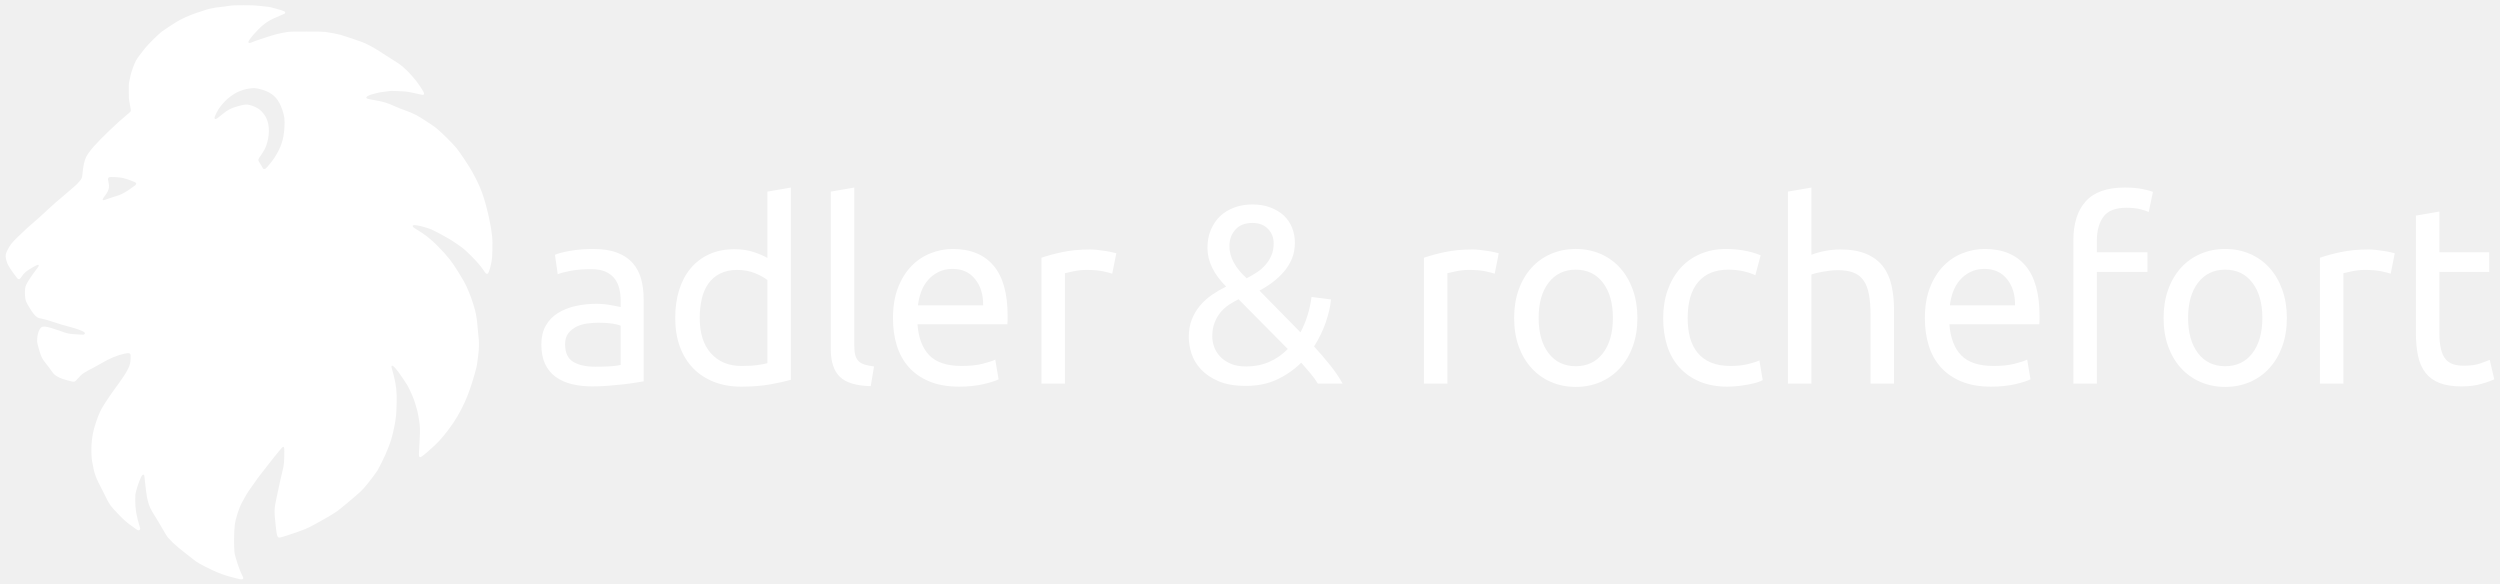
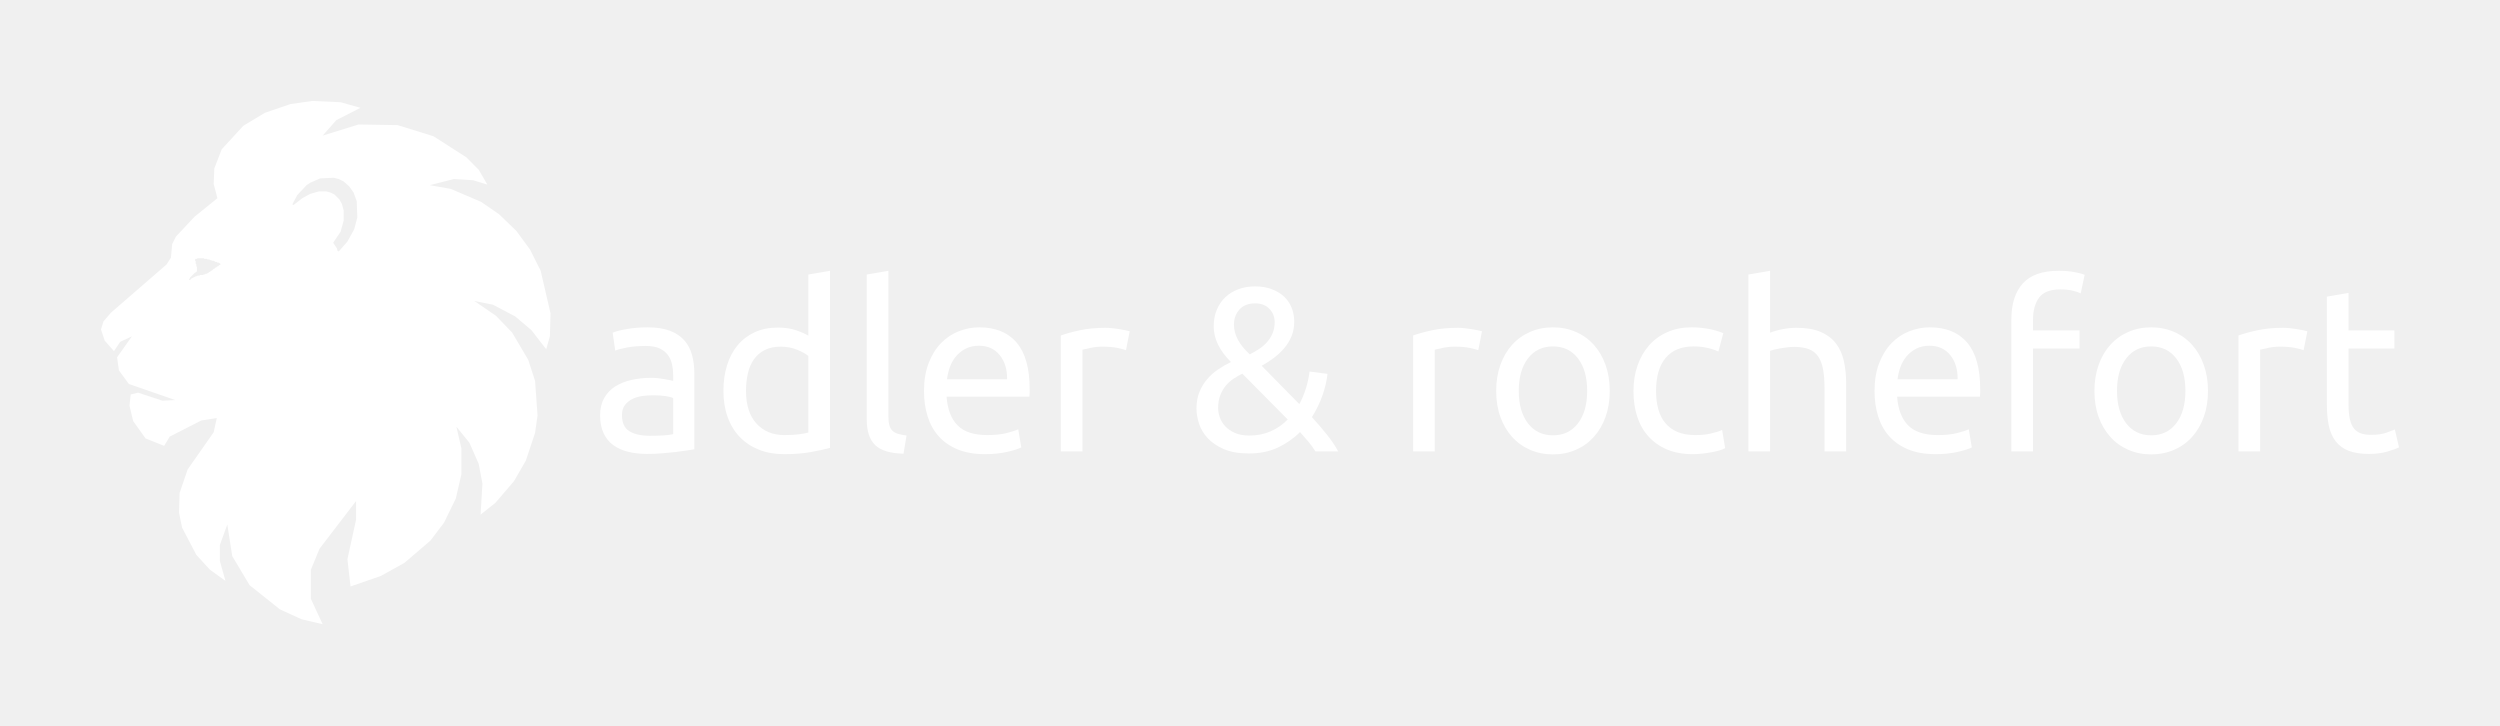
- <svg xmlns="http://www.w3.org/2000/svg" viewBox="70 304 617 144" fill="#FFFFFF">
-   <path fill-rule="evenodd" d="M129.20 446.95C129.11 446.93 128.43 446.76 127.70 446.58C125.52 446.02 124.09 445.51 122.39 444.70C119.39 443.25 118.73 442.88 117.60 441.97C117.19 441.64 116.42 441.04 115.88 440.63C113.28 438.63 111.58 437.02 110.96 435.96C109.42 433.31 108.64 431.99 108.13 431.20C107.20 429.76 106.81 428.91 106.49 427.64C106.34 427.04 106.20 426.34 106.18 426.07C106.15 425.80 106.08 425.33 106.03 425.02C105.97 424.71 105.87 423.78 105.79 422.95C105.72 422.12 105.63 421.37 105.58 421.29C105.48 421.09 105.29 421.10 105.10 421.30C104.75 421.67 103.96 423.73 103.58 425.26C103.39 426.01 103.38 426.16 103.38 427.43C103.38 428.69 103.43 429.31 103.63 430.61C103.72 431.24 104.19 433.11 104.42 433.78C104.65 434.45 104.65 434.66 104.42 434.81C104.20 434.95 104.00 434.90 103.61 434.61C103.44 434.48 102.98 434.15 102.57 433.86C101.26 432.94 100.59 432.35 99.07 430.76C97.38 429.00 96.95 428.42 96.24 426.94C95.99 426.42 95.63 425.70 95.44 425.33C93.56 421.77 93.29 421.04 92.72 417.82C92.57 417.01 92.51 415.07 92.58 413.87C92.72 411.65 92.99 410.29 93.74 408.07C94.35 406.25 94.93 405.00 95.66 403.89C95.94 403.46 96.37 402.80 96.61 402.43C96.85 402.05 97.36 401.30 97.76 400.76C100.36 397.20 101.07 396.14 101.64 394.96C102.07 394.08 102.22 393.42 102.24 392.37C102.25 391.55 102.25 391.50 102.09 391.33C101.88 391.11 101.65 391.10 100.68 391.30C99.05 391.63 97.02 392.47 95.14 393.59C94.60 393.91 93.77 394.38 93.28 394.63C90.87 395.88 90.48 396.12 89.85 396.74C89.52 397.07 89.11 397.52 88.92 397.74C88.55 398.19 88.29 398.28 87.80 398.16C87.64 398.12 87.06 397.97 86.52 397.84C85.08 397.47 83.99 396.96 83.32 396.34C83.18 396.20 82.84 395.75 82.57 395.35C82.30 394.95 81.84 394.33 81.55 393.99C80.37 392.58 80.06 391.93 79.36 389.30C79.16 388.52 79.14 388.41 79.18 387.66C79.22 386.77 79.39 386.08 79.72 385.42C80.30 384.26 80.95 384.30 84.99 385.73C86.59 386.30 87.05 386.40 88.24 386.47C88.84 386.50 89.63 386.55 90.00 386.58C90.63 386.62 90.68 386.62 90.82 386.48C91.01 386.28 91.01 386.22 90.78 385.99C90.46 385.68 88.67 385.03 86.88 384.58C85.60 384.25 84.79 384.01 82.62 383.29C81.76 383.01 80.77 382.73 80.39 382.67C79.28 382.48 78.95 382.27 78.22 381.34C77.68 380.66 76.63 378.92 76.43 378.39C76.25 377.91 76.15 377.11 76.15 376.16C76.15 375.24 76.23 374.79 76.50 374.20C76.76 373.62 78.02 371.72 78.83 370.68C79.49 369.84 79.64 369.57 79.54 369.42C79.44 369.26 79.14 369.37 78.18 369.92C76.41 370.93 76.03 371.25 75.30 372.33C74.94 372.87 74.73 373.00 74.45 372.85C74.18 372.70 72.38 370.18 71.97 369.36C71.69 368.83 71.40 367.75 71.40 367.30C71.40 366.73 71.48 366.45 71.90 365.61C72.44 364.52 72.92 363.92 74.37 362.49C75.84 361.05 77.24 359.77 79.86 357.51C80.26 357.16 81.11 356.38 81.74 355.78C83.07 354.53 83.75 353.93 86.95 351.24C88.48 349.96 89.07 349.41 89.65 348.71C90.18 348.08 90.26 347.85 90.35 346.96C90.52 344.98 90.82 343.63 91.28 342.71C91.61 342.07 92.30 341.11 93.11 340.19C94.92 338.13 99.16 334.07 101.33 332.32C101.78 331.96 102.18 331.60 102.22 331.53C102.34 331.30 102.32 331.09 101.93 329.08C101.81 328.47 101.79 328.05 101.78 326.53C101.77 324.89 101.78 324.65 101.92 324.05C102.01 323.69 102.12 323.12 102.18 322.79C102.35 321.88 103.04 319.95 103.54 318.98C103.79 318.50 104.86 317.03 105.84 315.84C106.63 314.87 109.20 312.34 109.89 311.83C110.65 311.28 112.41 310.11 113.44 309.48C114.82 308.63 116.60 307.82 118.65 307.13C120.76 306.41 121.55 306.18 122.29 306.06C122.65 306.00 123.05 305.92 123.18 305.88C123.31 305.85 123.81 305.78 124.30 305.74C124.79 305.69 125.72 305.58 126.37 305.47C127.49 305.30 127.70 305.29 130.04 305.29C132.14 305.29 132.75 305.31 133.99 305.44C136.41 305.70 136.56 305.72 137.10 305.87C137.39 305.95 137.86 306.08 138.15 306.15C139.04 306.38 140.03 306.70 140.21 306.82C140.41 306.95 140.44 307.21 140.28 307.35C140.22 307.39 139.71 307.62 139.15 307.85C136.64 308.85 135.33 309.67 133.78 311.23C132.94 312.07 132.04 313.12 131.45 313.97C131.36 314.11 131.30 314.28 131.31 314.39C131.35 314.69 131.65 314.68 132.40 314.35C132.74 314.19 133.59 313.89 134.28 313.67C134.97 313.46 135.78 313.19 136.09 313.08C137.30 312.65 139.18 312.18 140.60 311.95C141.58 311.79 141.74 311.79 145.59 311.79C148.45 311.79 149.78 311.81 150.31 311.88C151.27 312.00 153.39 312.40 154.03 312.59C155.14 312.91 158.62 314.08 159.45 314.41C160.87 314.98 162.56 315.91 164.59 317.26C165.25 317.70 166.28 318.36 166.88 318.72C168.35 319.63 168.64 319.83 169.49 320.55C170.84 321.68 172.56 323.63 173.63 325.24C174.60 326.68 174.82 327.18 174.56 327.34C174.41 327.44 174.07 327.42 173.72 327.30C173.55 327.25 172.69 327.06 171.80 326.88C170.30 326.58 170.08 326.56 168.39 326.49C166.81 326.42 166.49 326.42 165.84 326.52C165.43 326.58 164.84 326.65 164.54 326.68C163.89 326.73 162.05 327.17 161.31 327.44C160.68 327.68 160.31 327.97 160.42 328.15C160.54 328.36 160.77 328.43 161.95 328.63C164.75 329.11 165.37 329.29 167.86 330.41C168.30 330.61 169.16 330.94 169.78 331.16C170.88 331.54 171.83 331.94 172.77 332.42C173.42 332.74 176.64 334.83 177.45 335.44C178.60 336.31 181.73 339.39 182.72 340.62C183.51 341.61 185.84 345.10 186.50 346.31C188.68 350.28 189.45 352.36 190.64 357.52C190.98 358.99 191.29 360.81 191.45 362.32C191.54 363.22 191.56 363.83 191.53 365.47C191.49 367.32 191.47 367.60 191.28 368.69C191.06 369.90 190.67 371.22 190.46 371.45C190.34 371.59 190.18 371.61 189.98 371.54C189.92 371.52 189.63 371.14 189.34 370.70C188.62 369.63 187.78 368.65 186.16 367.03C185.28 366.14 184.52 365.46 184.00 365.07C182.92 364.27 181.15 363.10 180.54 362.79C180.27 362.66 179.88 362.43 179.67 362.30C179.17 361.98 177.23 360.96 176.53 360.65C175.76 360.31 173.59 359.70 172.85 359.61C172.11 359.52 171.84 359.57 171.84 359.77C171.84 359.97 172.12 360.21 172.81 360.62C174.83 361.82 176.46 363.10 178.10 364.80C180.67 367.46 181.47 368.47 183.19 371.26C184.24 372.95 184.85 374.04 185.19 374.83C185.33 375.18 185.62 375.84 185.82 376.30C186.26 377.33 186.98 379.49 187.27 380.67C187.57 381.91 187.76 383.21 187.88 384.86C187.94 385.65 188.02 386.52 188.06 386.78C188.28 388.21 188.26 390.08 188.02 391.71C187.97 392.08 187.87 392.80 187.81 393.32C187.68 394.37 187.65 394.54 187.11 396.43C186.37 399.04 185.55 401.39 184.77 403.11C183.60 405.70 182.29 407.93 180.69 410.02C178.83 412.46 177.99 413.35 175.75 415.31C174.14 416.71 173.82 416.93 173.59 416.80C173.33 416.67 173.33 416.43 173.52 413.62C173.65 411.73 173.68 409.81 173.59 408.94C173.46 407.57 173.05 405.40 172.78 404.64C172.72 404.47 172.61 404.09 172.53 403.79C172.24 402.65 171.22 400.25 170.50 399.03C170.10 398.36 168.84 396.48 168.37 395.87C167.32 394.49 166.92 394.12 166.70 394.30C166.56 394.42 166.57 394.56 166.80 395.29C166.91 395.65 167.08 396.27 167.18 396.67C167.81 399.25 167.95 400.57 167.89 403.52C167.84 406.08 167.71 407.37 167.36 409.09C166.73 412.18 166.46 413.06 165.14 416.15C164.77 417.03 163.40 419.76 163.16 420.12C161.82 422.09 159.80 424.61 158.98 425.32C158.73 425.54 158.18 426.04 157.74 426.42C157.31 426.81 156.41 427.57 155.75 428.11C155.08 428.65 154.29 429.30 153.98 429.56C152.95 430.43 151.32 431.42 147.79 433.35C145.65 434.52 145.42 434.62 141.45 435.95C139.03 436.76 138.86 436.80 138.61 436.53C138.38 436.27 138.28 435.82 138.11 434.36C137.64 430.14 137.65 429.65 138.18 427.18C138.75 424.57 138.85 424.13 139.16 422.62C139.34 421.80 139.54 420.92 139.62 420.66C139.69 420.40 139.84 419.75 139.94 419.22C140.10 418.37 140.13 417.99 140.16 416.46C140.19 414.58 140.16 414.29 139.90 414.29C139.76 414.29 139.61 414.44 139.00 415.16C138.31 415.97 136.65 418.06 135.67 419.35C135.32 419.81 134.70 420.61 134.28 421.13C133.86 421.65 133.21 422.55 132.83 423.12C132.45 423.68 131.89 424.47 131.59 424.86C131.29 425.27 130.78 426.08 130.43 426.73C130.09 427.36 129.75 427.99 129.68 428.11C128.99 429.35 128.14 432.01 127.95 433.51C127.74 435.18 127.70 438.94 127.87 440.32C128.02 441.46 129.12 444.79 129.74 445.92C129.90 446.24 130.04 446.57 130.04 446.67C130.04 446.96 129.76 447.05 129.20 446.95ZM96.34 353.16C96.68 353.03 97.39 352.79 97.91 352.64C98.42 352.49 99.14 352.26 99.49 352.13C100.17 351.87 101.48 351.12 102.22 350.56C102.47 350.37 102.87 350.09 103.11 349.92C103.56 349.62 103.71 349.37 103.57 349.15C103.44 348.94 101.40 348.17 100.34 347.93C99.74 347.79 98.08 347.66 97.42 347.69C96.96 347.71 96.88 347.74 96.76 347.89C96.60 348.08 96.61 348.25 96.81 349.14C96.99 349.96 96.92 350.57 96.57 351.27C96.41 351.58 96.11 352.06 95.89 352.33C95.30 353.06 95.19 353.41 95.56 353.41C95.65 353.41 96.00 353.30 96.34 353.16ZM135.55 345.61C135.87 345.39 137.14 343.83 137.69 342.99C139.33 340.49 140.01 338.48 140.19 335.59C140.31 333.51 140.22 332.67 139.65 331.03C138.81 328.63 137.70 327.35 135.71 326.49C134.90 326.15 133.58 325.80 132.87 325.75C132.23 325.71 130.75 325.93 130.11 326.16C129.90 326.24 129.52 326.37 129.26 326.46C128.34 326.78 127.37 327.38 126.23 328.32C125.59 328.83 124.30 330.33 123.92 330.97C123.06 332.43 122.79 333.18 123.05 333.35C123.26 333.48 123.39 333.40 124.86 332.21C126.35 331.01 126.97 330.69 128.87 330.17C130.39 329.75 130.85 329.71 131.75 329.95C132.55 330.16 133.39 330.55 133.98 330.97C134.52 331.36 135.29 332.28 135.63 332.94C136.46 334.52 136.59 336.76 135.98 339.04C135.61 340.45 135.33 340.99 134.00 342.91C133.86 343.13 133.75 343.37 133.75 343.48C133.75 343.60 133.87 343.86 134.05 344.12C134.22 344.37 134.47 344.79 134.62 345.06C134.77 345.33 134.92 345.58 134.95 345.63C135.05 345.75 135.36 345.74 135.55 345.61Z" />
-   <path transform="translate(200.9144 398.6777)" d="M 15.969 -4.172 C 17.332 -4.172 18.547 -4.203 19.609 -4.266 C 20.672 -4.328 21.555 -4.441 22.266 -4.609 L 22.266 -14.281 C 21.848 -14.488 21.172 -14.664 20.234 -14.812 C 19.297 -14.957 18.164 -15.031 16.844 -15.031 C 15.969 -15.031 15.039 -14.969 14.062 -14.844 C 13.082 -14.719 12.188 -14.457 11.375 -14.062 C 10.57 -13.664 9.898 -13.125 9.359 -12.438 C 8.816 -11.75 8.547 -10.848 8.547 -9.734 C 8.547 -7.648 9.207 -6.203 10.531 -5.391 C 11.863 -4.578 13.676 -4.172 15.969 -4.172 Z M 15.469 -33.234 C 17.789 -33.234 19.754 -32.93 21.359 -32.328 C 22.961 -31.723 24.25 -30.867 25.219 -29.766 C 26.195 -28.672 26.895 -27.363 27.312 -25.844 C 27.727 -24.332 27.938 -22.66 27.938 -20.828 L 27.938 -0.562 C 27.438 -0.477 26.738 -0.363 25.844 -0.219 C 24.945 -0.07 23.938 0.062 22.812 0.188 C 21.695 0.312 20.484 0.426 19.172 0.531 C 17.867 0.633 16.57 0.688 15.281 0.688 C 13.445 0.688 11.758 0.5 10.219 0.125 C 8.688 -0.25 7.359 -0.844 6.234 -1.656 C 5.109 -2.469 4.234 -3.535 3.609 -4.859 C 2.992 -6.191 2.688 -7.797 2.688 -9.672 C 2.688 -11.453 3.047 -12.988 3.766 -14.281 C 4.492 -15.57 5.484 -16.609 6.734 -17.391 C 7.984 -18.18 9.438 -18.766 11.094 -19.141 C 12.758 -19.516 14.508 -19.703 16.344 -19.703 C 16.926 -19.703 17.523 -19.672 18.141 -19.609 C 18.766 -19.547 19.359 -19.461 19.922 -19.359 C 20.484 -19.254 20.973 -19.16 21.391 -19.078 C 21.805 -18.992 22.098 -18.93 22.266 -18.891 L 22.266 -20.516 C 22.266 -21.473 22.16 -22.414 21.953 -23.344 C 21.742 -24.281 21.367 -25.113 20.828 -25.844 C 20.285 -26.57 19.547 -27.156 18.609 -27.594 C 17.68 -28.031 16.469 -28.25 14.969 -28.25 C 13.051 -28.25 11.375 -28.113 9.938 -27.844 C 8.508 -27.57 7.441 -27.289 6.734 -27 L 6.047 -31.797 C 6.797 -32.129 8.039 -32.453 9.781 -32.766 C 11.531 -33.078 13.426 -33.234 15.469 -33.234 Z M 15.469 -33.234 " />
-   <path transform="translate(233.4579 398.6777)" d="M 25.938 -25.562 C 25.227 -26.145 24.207 -26.707 22.875 -27.25 C 21.551 -27.789 20.098 -28.062 18.516 -28.062 C 16.859 -28.062 15.438 -27.758 14.25 -27.156 C 13.062 -26.551 12.094 -25.719 11.344 -24.656 C 10.602 -23.602 10.066 -22.348 9.734 -20.891 C 9.398 -19.43 9.234 -17.875 9.234 -16.219 C 9.234 -12.426 10.164 -9.5 12.031 -7.438 C 13.906 -5.383 16.398 -4.359 19.516 -4.359 C 21.098 -4.359 22.414 -4.43 23.469 -4.578 C 24.531 -4.723 25.352 -4.879 25.938 -5.047 Z M 25.938 -47.391 L 31.734 -48.391 L 31.734 -0.938 C 30.41 -0.562 28.707 -0.188 26.625 0.188 C 24.551 0.562 22.16 0.75 19.453 0.75 C 16.961 0.75 14.719 0.352 12.719 -0.438 C 10.727 -1.227 9.023 -2.348 7.609 -3.797 C 6.191 -5.254 5.098 -7.031 4.328 -9.125 C 3.566 -11.227 3.188 -13.594 3.188 -16.219 C 3.188 -18.707 3.504 -20.988 4.141 -23.062 C 4.785 -25.145 5.734 -26.938 6.984 -28.438 C 8.234 -29.938 9.758 -31.098 11.562 -31.922 C 13.375 -32.754 15.441 -33.172 17.766 -33.172 C 19.641 -33.172 21.289 -32.922 22.719 -32.422 C 24.156 -31.922 25.227 -31.445 25.938 -31 Z M 25.938 -47.391 " />
-   <path transform="translate(270.1784 398.6777)" d="M 14.719 0.625 C 11.145 0.539 8.609 -0.223 7.109 -1.672 C 5.609 -3.129 4.859 -5.398 4.859 -8.484 L 4.859 -47.391 L 10.656 -48.391 L 10.656 -9.422 C 10.656 -8.461 10.738 -7.672 10.906 -7.047 C 11.07 -6.422 11.344 -5.922 11.719 -5.547 C 12.094 -5.172 12.594 -4.891 13.219 -4.703 C 13.844 -4.516 14.613 -4.359 15.531 -4.234 Z M 14.719 0.625 " />
-   <path transform="translate(287.1983 398.6777)" d="M 3.188 -16.156 C 3.188 -19.02 3.598 -21.52 4.422 -23.656 C 5.254 -25.801 6.359 -27.582 7.734 -29 C 9.109 -30.414 10.688 -31.473 12.469 -32.172 C 14.258 -32.879 16.086 -33.234 17.953 -33.234 C 22.316 -33.234 25.66 -31.867 27.984 -29.141 C 30.316 -26.422 31.484 -22.281 31.484 -16.719 C 31.484 -16.469 31.484 -16.145 31.484 -15.75 C 31.484 -15.352 31.461 -14.988 31.422 -14.656 L 9.234 -14.656 C 9.484 -11.289 10.457 -8.734 12.156 -6.984 C 13.863 -5.234 16.523 -4.359 20.141 -4.359 C 22.18 -4.359 23.895 -4.535 25.281 -4.891 C 26.676 -5.242 27.727 -5.586 28.438 -5.922 L 29.25 -1.062 C 28.539 -0.688 27.301 -0.289 25.531 0.125 C 23.77 0.539 21.766 0.75 19.516 0.75 C 16.691 0.75 14.25 0.32 12.188 -0.531 C 10.133 -1.383 8.441 -2.555 7.109 -4.047 C 5.773 -5.547 4.785 -7.32 4.141 -9.375 C 3.504 -11.438 3.188 -13.695 3.188 -16.156 Z M 25.438 -19.328 C 25.477 -21.953 24.82 -24.102 23.469 -25.781 C 22.125 -27.469 20.266 -28.312 17.891 -28.312 C 16.566 -28.312 15.395 -28.051 14.375 -27.531 C 13.352 -27.008 12.488 -26.332 11.781 -25.5 C 11.07 -24.664 10.52 -23.707 10.125 -22.625 C 9.738 -21.551 9.484 -20.453 9.359 -19.328 Z M 25.438 -19.328 " />
-   <path transform="translate(322.0485 398.6777)" d="M 16.969 -33.109 C 17.457 -33.109 18.023 -33.078 18.672 -33.016 C 19.316 -32.953 19.953 -32.867 20.578 -32.766 C 21.203 -32.66 21.773 -32.555 22.297 -32.453 C 22.816 -32.348 23.203 -32.254 23.453 -32.172 L 22.453 -27.125 C 21.992 -27.289 21.234 -27.488 20.172 -27.719 C 19.109 -27.945 17.75 -28.062 16.094 -28.062 C 15.008 -28.062 13.938 -27.945 12.875 -27.719 C 11.812 -27.488 11.113 -27.332 10.781 -27.25 L 10.781 0 L 4.984 0 L 4.984 -31.062 C 6.359 -31.551 8.062 -32.016 10.094 -32.453 C 12.133 -32.891 14.426 -33.109 16.969 -33.109 Z M 16.969 -33.109 " />
-   <path transform="translate(360.5146 398.6777)" d="M 2.875 -11.469 C 2.875 -13.094 3.117 -14.535 3.609 -15.797 C 4.109 -17.066 4.785 -18.211 5.641 -19.234 C 6.492 -20.254 7.484 -21.148 8.609 -21.922 C 9.734 -22.691 10.895 -23.367 12.094 -23.953 C 9.02 -27.023 7.484 -30.203 7.484 -33.484 C 7.484 -35.148 7.766 -36.645 8.328 -37.969 C 8.891 -39.301 9.656 -40.426 10.625 -41.344 C 11.602 -42.258 12.77 -42.969 14.125 -43.469 C 15.477 -43.969 16.961 -44.219 18.578 -44.219 C 20.242 -44.219 21.727 -43.969 23.031 -43.469 C 24.344 -42.969 25.445 -42.301 26.344 -41.469 C 27.238 -40.633 27.914 -39.633 28.375 -38.469 C 28.832 -37.312 29.062 -36.086 29.062 -34.797 C 29.062 -33.336 28.82 -32.023 28.344 -30.859 C 27.863 -29.703 27.219 -28.645 26.406 -27.688 C 25.594 -26.727 24.664 -25.852 23.625 -25.062 C 22.594 -24.281 21.492 -23.578 20.328 -22.953 L 30.438 -12.656 C 31.844 -15.281 32.754 -18.191 33.172 -21.391 L 37.984 -20.766 C 37.816 -19.055 37.391 -17.191 36.703 -15.172 C 36.016 -13.16 35.047 -11.16 33.797 -9.172 C 35.254 -7.586 36.594 -6.023 37.812 -4.484 C 39.039 -2.953 40.051 -1.457 40.844 0 L 34.734 0 C 34.234 -0.832 33.617 -1.68 32.891 -2.547 C 32.16 -3.422 31.406 -4.297 30.625 -5.172 C 28.914 -3.473 26.938 -2.094 24.688 -1.031 C 22.445 0.031 19.875 0.562 16.969 0.562 C 14.258 0.562 12.008 0.176 10.219 -0.594 C 8.438 -1.363 6.992 -2.336 5.891 -3.516 C 4.785 -4.703 4.004 -6.004 3.547 -7.422 C 3.098 -8.836 2.875 -10.188 2.875 -11.469 Z M 8.672 -11.594 C 8.672 -10.844 8.816 -10.031 9.109 -9.156 C 9.398 -8.289 9.875 -7.492 10.531 -6.766 C 11.195 -6.035 12.062 -5.43 13.125 -4.953 C 14.188 -4.473 15.508 -4.234 17.094 -4.234 C 19.125 -4.234 21 -4.609 22.719 -5.359 C 24.445 -6.109 25.977 -7.172 27.312 -8.547 L 15.156 -20.828 C 14.406 -20.453 13.645 -20.016 12.875 -19.516 C 12.102 -19.016 11.406 -18.398 10.781 -17.672 C 10.164 -16.953 9.66 -16.094 9.266 -15.094 C 8.867 -14.094 8.672 -12.926 8.672 -11.594 Z M 23.828 -34.609 C 23.828 -36.023 23.359 -37.219 22.422 -38.188 C 21.484 -39.164 20.203 -39.656 18.578 -39.656 C 16.754 -39.656 15.352 -39.102 14.375 -38 C 13.395 -36.906 12.906 -35.547 12.906 -33.922 C 12.906 -31.223 14.32 -28.582 17.156 -26 C 18.062 -26.457 18.922 -26.957 19.734 -27.5 C 20.547 -28.039 21.254 -28.664 21.859 -29.375 C 22.461 -30.082 22.941 -30.859 23.297 -31.703 C 23.648 -32.555 23.828 -33.523 23.828 -34.609 Z M 23.828 -34.609 " />
-   <path transform="translate(416.437 398.6777)" d="M 16.969 -33.109 C 17.457 -33.109 18.023 -33.078 18.672 -33.016 C 19.316 -32.953 19.953 -32.867 20.578 -32.766 C 21.203 -32.66 21.773 -32.555 22.297 -32.453 C 22.816 -32.348 23.203 -32.254 23.453 -32.172 L 22.453 -27.125 C 21.992 -27.289 21.234 -27.488 20.172 -27.719 C 19.109 -27.945 17.75 -28.062 16.094 -28.062 C 15.008 -28.062 13.938 -27.945 12.875 -27.719 C 11.812 -27.488 11.113 -27.332 10.781 -27.25 L 10.781 0 L 4.984 0 L 4.984 -31.062 C 6.359 -31.551 8.062 -32.016 10.094 -32.453 C 12.133 -32.891 14.426 -33.109 16.969 -33.109 Z M 16.969 -33.109 " />
-   <path transform="translate(440.5017 398.6777)" d="M 33.609 -16.219 C 33.609 -13.633 33.234 -11.301 32.484 -9.219 C 31.734 -7.145 30.68 -5.359 29.328 -3.859 C 27.984 -2.367 26.375 -1.219 24.5 -0.406 C 22.633 0.406 20.598 0.812 18.391 0.812 C 16.191 0.812 14.156 0.406 12.281 -0.406 C 10.414 -1.219 8.805 -2.367 7.453 -3.859 C 6.098 -5.359 5.047 -7.145 4.297 -9.219 C 3.555 -11.301 3.188 -13.633 3.188 -16.219 C 3.188 -18.75 3.555 -21.062 4.297 -23.156 C 5.047 -25.258 6.098 -27.062 7.453 -28.562 C 8.805 -30.062 10.414 -31.211 12.281 -32.016 C 14.156 -32.828 16.191 -33.234 18.391 -33.234 C 20.598 -33.234 22.633 -32.828 24.5 -32.016 C 26.375 -31.211 27.984 -30.062 29.328 -28.562 C 30.68 -27.062 31.734 -25.258 32.484 -23.156 C 33.234 -21.062 33.609 -18.75 33.609 -16.219 Z M 27.562 -16.219 C 27.562 -19.875 26.738 -22.77 25.094 -24.906 C 23.457 -27.051 21.223 -28.125 18.391 -28.125 C 15.566 -28.125 13.332 -27.051 11.688 -24.906 C 10.051 -22.77 9.234 -19.875 9.234 -16.219 C 9.234 -12.551 10.051 -9.645 11.688 -7.5 C 13.332 -5.363 15.566 -4.297 18.391 -4.297 C 21.223 -4.297 23.457 -5.363 25.094 -7.5 C 26.738 -9.645 27.562 -12.551 27.562 -16.219 Z M 27.562 -16.219 " />
-   <path transform="translate(477.2846 398.6777)" d="M 19.078 0.75 C 16.461 0.75 14.164 0.332 12.188 -0.5 C 10.219 -1.332 8.555 -2.492 7.203 -3.984 C 5.848 -5.484 4.836 -7.258 4.172 -9.312 C 3.516 -11.375 3.188 -13.656 3.188 -16.156 C 3.188 -18.645 3.547 -20.926 4.266 -23 C 4.992 -25.082 6.023 -26.883 7.359 -28.406 C 8.691 -29.926 10.32 -31.109 12.25 -31.953 C 14.188 -32.805 16.336 -33.234 18.703 -33.234 C 20.16 -33.234 21.613 -33.109 23.062 -32.859 C 24.52 -32.609 25.914 -32.211 27.25 -31.672 L 25.938 -26.75 C 25.062 -27.164 24.051 -27.5 22.906 -27.75 C 21.77 -28 20.555 -28.125 19.266 -28.125 C 16.023 -28.125 13.539 -27.102 11.812 -25.062 C 10.094 -23.031 9.234 -20.062 9.234 -16.156 C 9.234 -14.406 9.426 -12.801 9.812 -11.344 C 10.207 -9.895 10.832 -8.648 11.688 -7.609 C 12.539 -6.566 13.633 -5.766 14.969 -5.203 C 16.301 -4.641 17.922 -4.359 19.828 -4.359 C 21.367 -4.359 22.758 -4.504 24 -4.797 C 25.25 -5.086 26.227 -5.398 26.938 -5.734 L 27.75 -0.875 C 27.414 -0.664 26.938 -0.469 26.312 -0.281 C 25.688 -0.094 24.977 0.07 24.188 0.219 C 23.406 0.363 22.566 0.488 21.672 0.594 C 20.773 0.695 19.91 0.75 19.078 0.75 Z M 19.078 0.75 " />
-   <path transform="translate(506.2745 398.6777)" d="M 4.984 0 L 4.984 -47.391 L 10.781 -48.391 L 10.781 -31.797 C 11.863 -32.211 13.02 -32.535 14.25 -32.766 C 15.477 -32.992 16.691 -33.109 17.891 -33.109 C 20.473 -33.109 22.613 -32.742 24.312 -32.016 C 26.02 -31.297 27.383 -30.281 28.406 -28.969 C 29.426 -27.656 30.141 -26.082 30.547 -24.25 C 30.961 -22.426 31.172 -20.41 31.172 -18.203 L 31.172 0 L 25.375 0 L 25.375 -16.969 C 25.375 -18.957 25.238 -20.66 24.969 -22.078 C 24.695 -23.492 24.25 -24.633 23.625 -25.5 C 23.008 -26.375 22.18 -27.008 21.141 -27.406 C 20.098 -27.801 18.812 -28 17.281 -28 C 16.656 -28 16.008 -27.957 15.344 -27.875 C 14.676 -27.789 14.039 -27.695 13.438 -27.594 C 12.832 -27.488 12.289 -27.375 11.812 -27.25 C 11.332 -27.125 10.988 -27.02 10.781 -26.938 L 10.781 0 Z M 4.984 0 " />
-   <path transform="translate(541.8728 398.6777)" d="M 3.188 -16.156 C 3.188 -19.02 3.598 -21.52 4.422 -23.656 C 5.254 -25.801 6.359 -27.582 7.734 -29 C 9.109 -30.414 10.688 -31.473 12.469 -32.172 C 14.258 -32.879 16.086 -33.234 17.953 -33.234 C 22.316 -33.234 25.66 -31.867 27.984 -29.141 C 30.316 -26.422 31.484 -22.281 31.484 -16.719 C 31.484 -16.469 31.484 -16.145 31.484 -15.75 C 31.484 -15.352 31.461 -14.988 31.422 -14.656 L 9.234 -14.656 C 9.484 -11.289 10.457 -8.734 12.156 -6.984 C 13.863 -5.234 16.523 -4.359 20.141 -4.359 C 22.18 -4.359 23.895 -4.535 25.281 -4.891 C 26.676 -5.242 27.727 -5.586 28.438 -5.922 L 29.25 -1.062 C 28.539 -0.688 27.301 -0.289 25.531 0.125 C 23.77 0.539 21.766 0.75 19.516 0.75 C 16.691 0.75 14.25 0.32 12.188 -0.531 C 10.133 -1.383 8.441 -2.555 7.109 -4.047 C 5.773 -5.547 4.785 -7.32 4.141 -9.375 C 3.504 -11.438 3.188 -13.695 3.188 -16.156 Z M 25.438 -19.328 C 25.477 -21.953 24.82 -24.102 23.469 -25.781 C 22.125 -27.469 20.266 -28.312 17.891 -28.312 C 16.566 -28.312 15.395 -28.051 14.375 -27.531 C 13.352 -27.008 12.488 -26.332 11.781 -25.5 C 11.07 -24.664 10.52 -23.707 10.125 -22.625 C 9.738 -21.551 9.484 -20.453 9.359 -19.328 Z M 25.438 -19.328 " />
-   <path transform="translate(576.723 398.6777)" d="M 17.641 -48.391 C 19.348 -48.391 20.816 -48.266 22.047 -48.016 C 23.273 -47.766 24.133 -47.535 24.625 -47.328 L 23.578 -42.344 C 23.078 -42.594 22.367 -42.832 21.453 -43.062 C 20.535 -43.289 19.41 -43.406 18.078 -43.406 C 15.379 -43.406 13.488 -42.664 12.406 -41.188 C 11.32 -39.707 10.781 -37.723 10.781 -35.234 L 10.781 -32.422 L 23.266 -32.422 L 23.266 -27.562 L 10.781 -27.562 L 10.781 0 L 4.984 0 L 4.984 -35.359 C 4.984 -39.516 6 -42.723 8.031 -44.984 C 10.07 -47.254 13.273 -48.391 17.641 -48.391 Z M 17.641 -48.391 " />
-   <path transform="translate(600.7877 398.6777)" d="M 33.609 -16.219 C 33.609 -13.633 33.234 -11.301 32.484 -9.219 C 31.734 -7.145 30.68 -5.359 29.328 -3.859 C 27.984 -2.367 26.375 -1.219 24.5 -0.406 C 22.633 0.406 20.598 0.812 18.391 0.812 C 16.191 0.812 14.156 0.406 12.281 -0.406 C 10.414 -1.219 8.805 -2.367 7.453 -3.859 C 6.098 -5.359 5.047 -7.145 4.297 -9.219 C 3.555 -11.301 3.188 -13.633 3.188 -16.219 C 3.188 -18.75 3.555 -21.062 4.297 -23.156 C 5.047 -25.258 6.098 -27.062 7.453 -28.562 C 8.805 -30.062 10.414 -31.211 12.281 -32.016 C 14.156 -32.828 16.191 -33.234 18.391 -33.234 C 20.598 -33.234 22.633 -32.828 24.5 -32.016 C 26.375 -31.211 27.984 -30.062 29.328 -28.562 C 30.68 -27.062 31.734 -25.258 32.484 -23.156 C 33.234 -21.062 33.609 -18.75 33.609 -16.219 Z M 27.562 -16.219 C 27.562 -19.875 26.738 -22.77 25.094 -24.906 C 23.457 -27.051 21.223 -28.125 18.391 -28.125 C 15.566 -28.125 13.332 -27.051 11.688 -24.906 C 10.051 -22.77 9.234 -19.875 9.234 -16.219 C 9.234 -12.551 10.051 -9.645 11.688 -7.5 C 13.332 -5.363 15.566 -4.297 18.391 -4.297 C 21.223 -4.297 23.457 -5.363 25.094 -7.5 C 26.738 -9.645 27.562 -12.551 27.562 -16.219 Z M 27.562 -16.219 " />
-   <path transform="translate(637.5706 398.6777)" d="M 16.969 -33.109 C 17.457 -33.109 18.023 -33.078 18.672 -33.016 C 19.316 -32.953 19.953 -32.867 20.578 -32.766 C 21.203 -32.66 21.773 -32.555 22.297 -32.453 C 22.816 -32.348 23.203 -32.254 23.453 -32.172 L 22.453 -27.125 C 21.992 -27.289 21.234 -27.488 20.172 -27.719 C 19.109 -27.945 17.75 -28.062 16.094 -28.062 C 15.008 -28.062 13.938 -27.945 12.875 -27.719 C 11.812 -27.488 11.113 -27.332 10.781 -27.25 L 10.781 0 L 4.984 0 L 4.984 -31.062 C 6.359 -31.551 8.062 -32.016 10.094 -32.453 C 12.133 -32.891 14.426 -33.109 16.969 -33.109 Z M 16.969 -33.109 " />
-   <path transform="translate(661.6353 398.6777)" d="M 10.406 -32.422 L 22.703 -32.422 L 22.703 -27.562 L 10.406 -27.562 L 10.406 -12.594 C 10.406 -10.977 10.531 -9.641 10.781 -8.578 C 11.031 -7.516 11.406 -6.68 11.906 -6.078 C 12.406 -5.473 13.031 -5.047 13.781 -4.797 C 14.531 -4.547 15.406 -4.422 16.406 -4.422 C 18.145 -4.422 19.547 -4.617 20.609 -5.016 C 21.672 -5.41 22.41 -5.691 22.828 -5.859 L 23.953 -1.062 C 23.367 -0.77 22.348 -0.406 20.891 0.031 C 19.43 0.469 17.77 0.688 15.906 0.688 C 13.695 0.688 11.875 0.406 10.438 -0.156 C 9.008 -0.719 7.859 -1.555 6.984 -2.672 C 6.109 -3.797 5.492 -5.18 5.141 -6.828 C 4.785 -8.473 4.609 -10.375 4.609 -12.531 L 4.609 -41.469 L 10.406 -42.469 Z M 10.406 -32.422 " />
+ <svg xmlns="http://www.w3.org/2000/svg" fill="#FFFFFF" viewBox="0 0 10743.93 3116.55">
+   <g transform="translate(0 1939.78)">
+     <g fill="#FFFFFF" transform="translate(433.95 -1505.83) scale(1.932)">
+       <path fill-rule="evenodd" d="M469.7 0L421.5 6.9L365 26.2L316.8 55.1L268.6 107.4L252.1 150.1L250.7 184.6L259 216.3L208 257.6L166.7 301.7L158.4 318.2L155.6 348.5L146 363.6L22 471.1L5.5 490.4L0 508.3L8.3 533.1L28.9 556.5L42.7 535.8L68.9 523.4L35.8 570.2L39.9 599.2L62 629.5L165.3 665.3L136.4 666.7L82.6 648.8L66.1 652.9L63.4 677.7L71.6 712.1L99.2 750.7L140.5 767.2L152.9 746.6L223.1 710.7L257.6 705.2L250.7 736.9L192.8 819.6L174.9 871.9L173.6 916L180.4 949L212.1 1009.6L242.4 1042.7L276.9 1067.5L264.5 1023.4L264.5 987.6L281 942.1L292 1012.4L330.6 1077.1L398.1 1130.9L446.3 1152.9L493.1 1163.9L466.9 1107.4L466.9 1042.7L486.2 995.9L567.5 889.8L567.5 931.1L548.2 1019.3L555.1 1079.9L622.6 1056.5L674.9 1027.5L732.8 978L763.1 938L789.3 884.3L801.7 830.6L801.7 772.7L790.6 724.5L819.6 760.3L840.2 807.2L848.5 851.2L844.4 920.1L877.4 893.9L918.7 845.7L944.9 800.3L965.6 738.3L971.1 699.7L965.6 622.6L950.4 575.8L914.6 515.2L878.8 478L830.6 444.9L871.9 453.2L921.5 479.3L957.3 509.6L990.4 552.3L998.6 523.4L1000 472.5L978 377.4L954.5 330.6L924.2 289.3L885.7 252.1L845.7 224.5L778.2 195.6L731.4 187.3L785.1 173.6L827.8 176.3L859.5 186L840.2 152.9L812.7 125.3L739.7 78.5L659.8 53.7L573 52.3L493.1 77.1L523.4 42.7L577.1 15.2L533.1 2.8ZM195.6 396.7L198.3 393.9L198.3 392.6L209.4 381.5L210.7 381.5L213.5 378.8L213.5 369.1L212.1 367.8L212.1 363.6L210.7 362.3L210.7 356.7L209.4 355.4L209.4 352.6L210.7 351.2L213.5 351.2L214.9 349.9L228.7 349.9L230 351.2L235.5 351.2L236.9 352.6L241 352.6L242.4 354L245.2 354L246.6 355.4L250.7 355.4L254.8 358.1L257.6 358.1L259 359.5L261.7 359.5L265.8 362.3L265.8 363.6L264.5 365L263.1 365L260.3 367.8L259 367.8L256.2 370.5L254.8 370.5L252.1 373.3L250.7 373.3L246.6 377.4L245.2 377.4L242.4 380.2L241 380.2L238.3 382.9L236.9 382.9L235.5 384.3L232.8 384.3L231.4 385.7L228.7 385.7L227.3 387.1L220.4 387.1L219 388.4L214.9 388.4L213.5 389.8L210.7 389.8L209.4 391.2L208 391.2L206.6 392.6L205.2 392.6L203.9 393.9L202.5 393.9L198.3 398.1L197 398.1ZM487.6 172.2L517.9 170.8L528.9 173.6L539.9 179.1L552.3 190.1L562 203.9L568.9 223.1L570.2 259L563.4 285.1L548.2 312.7L528.9 334.7L526.2 333.3L524.8 327.8L516.5 315.4L533.1 290.6L539.9 265.8L539.9 243.8L535.8 228.7L530.3 219L519.3 208L511 203.9L501.4 201.1L484.8 201.1L465.6 206.6L447.7 216.3L428.4 231.4L425.6 230L436.6 209.4L457.3 187.3L465.6 181.8Z" />
+     </g>
+     <g fill="#FFFFFF" transform="translate(2535.98 0) scale(1 -1)">
+       <path d="M256 67Q289 67 314.5 68.5Q340 70 357 74V229Q347 234 324.5 237.5Q302 241 270 241Q249 241 225.5 238.0Q202 235 182.5 225.5Q163 216 150.0 199.5Q137 183 137 156Q137 106 169.0 86.5Q201 67 256 67ZM248 533Q304 533 342.5 518.5Q381 504 404.5 477.5Q428 451 438.0 414.5Q448 378 448 334V9Q436 7 414.5 3.5Q393 0 366.0 -3.0Q339 -6 307.5 -8.5Q276 -11 245 -11Q201 -11 164.0 -2.0Q127 7 100.0 26.5Q73 46 58.0 78.0Q43 110 43 155Q43 198 60.5 229.0Q78 260 108.0 279.0Q138 298 178.0 307.0Q218 316 262 316Q276 316 291.0 314.5Q306 313 319.5 310.5Q333 308 343.0 306.0Q353 304 357 303V329Q357 352 352.0 374.5Q347 397 334.0 414.5Q321 432 298.5 442.5Q276 453 240 453Q194 453 159.5 446.5Q125 440 108 433L97 510Q115 518 157.0 525.5Q199 533 248 533Z" transform="translate(0.00 0.00)" />
+       <path d="M416 410Q399 424 367.0 437.0Q335 450 297 450Q257 450 228.5 435.5Q200 421 182.0 395.5Q164 370 156.0 335.0Q148 300 148 260Q148 169 193.0 119.5Q238 70 313 70Q351 70 376.5 73.5Q402 77 416 81ZM416 760 509 776V15Q477 6 427.0 -3.0Q377 -12 312 -12Q252 -12 204.0 7.0Q156 26 122.0 61.0Q88 96 69.5 146.5Q51 197 51 260Q51 320 66.5 370.0Q82 420 112.0 456.0Q142 492 185.5 512.0Q229 532 285 532Q330 532 364.5 520.0Q399 508 416 497Z" transform="translate(522.00 0.00)" />
+       <path d="M236 -10Q150 -8 114.0 27.0Q78 62 78 136V760L171 776V151Q171 128 175.0 113.0Q179 98 188.0 89.0Q197 80 212.0 75.5Q227 71 249 68Z" transform="translate(1111.00 0.00)" />
+       <path d="M51 259Q51 328 71.0 379.5Q91 431 124.0 465.0Q157 499 200.0 516.0Q243 533 288 533Q393 533 449.0 467.5Q505 402 505 268Q505 262 505.0 252.5Q505 243 504 235H148Q154 154 195.0 112.0Q236 70 323 70Q372 70 405.5 78.5Q439 87 456 95L469 17Q452 8 409.5 -2.0Q367 -12 313 -12Q245 -12 195.5 8.5Q146 29 114.0 65.0Q82 101 66.5 150.5Q51 200 51 259ZM408 310Q409 373 376.5 413.5Q344 454 287 454Q255 454 230.5 441.5Q206 429 189.0 409.0Q172 389 162.5 363.0Q153 337 150 310Z" transform="translate(1384.00 0.00)" />
+       <path d="M272 531Q284 531 299.5 529.5Q315 528 330.0 525.5Q345 523 357.5 520.5Q370 518 376 516L360 435Q349 439 323.5 444.5Q298 450 258 450Q232 450 206.5 444.5Q181 439 173 437V0H80V498Q113 510 162.0 520.5Q211 531 272 531Z" transform="translate(1943.00 0.00)" />
+       <path d="M46 184Q46 223 58.0 253.5Q70 284 90.5 308.5Q111 333 138.0 351.5Q165 370 194 384Q120 458 120 537Q120 577 133.5 609.0Q147 641 170.5 663.0Q194 685 226.5 697.0Q259 709 298 709Q338 709 369.5 697.0Q401 685 422.5 665.0Q444 645 455.0 617.0Q466 589 466 558Q466 523 454.5 495.0Q443 467 423.5 444.0Q404 421 379.0 402.0Q354 383 326 368L488 203Q522 266 532 343L609 333Q605 292 588.5 243.5Q572 195 542 147Q577 109 606.5 72.0Q636 35 655 0H557Q545 20 527.5 41.0Q510 62 491 83Q450 42 396.0 16.5Q342 -9 272 -9Q207 -9 164.0 9.5Q121 28 94.5 56.5Q68 85 57.0 119.0Q46 153 46 184ZM139 186Q139 168 146.0 147.0Q153 126 169.0 108.5Q185 91 210.5 79.5Q236 68 274 68Q323 68 364.5 86.0Q406 104 438 137L243 334Q225 325 206.5 313.0Q188 301 173.0 283.5Q158 266 148.5 242.0Q139 218 139 186ZM382 555Q382 589 359.5 612.5Q337 636 298 636Q254 636 230.5 609.5Q207 583 207 544Q207 479 275 417Q297 428 316.5 441.0Q336 454 350.5 471.0Q365 488 373.5 508.5Q382 529 382 555Z" transform="translate(2560.00 0.00)" />
+       <path d="M272 531Q284 531 299.5 529.5Q315 528 330.0 525.5Q345 523 357.5 520.5Q370 518 376 516L360 435Q349 439 323.5 444.5Q298 450 258 450Q232 450 206.5 444.5Q181 439 173 437V0H80V498Q113 510 162.0 520.5Q211 531 272 531Z" transform="translate(3457.00 0.00)" />
+       <path d="M539 260Q539 198 521.0 148.0Q503 98 470.5 62.0Q438 26 393.0 6.5Q348 -13 295 -13Q242 -13 197.0 6.5Q152 26 119.5 62.0Q87 98 69.0 148.0Q51 198 51 260Q51 321 69.0 371.5Q87 422 119.5 458.0Q152 494 197.0 513.5Q242 533 295 533Q348 533 393.0 513.5Q438 494 470.5 458.0Q503 422 521.0 371.5Q539 321 539 260ZM442 260Q442 348 402.5 399.5Q363 451 295 451Q227 451 187.5 399.5Q148 348 148 260Q148 172 187.5 120.5Q227 69 295 69Q363 69 402.5 120.5Q442 172 442 260Z" transform="translate(3843.00 0.00)" />
+       <path d="M306 -12Q243 -12 195.5 8.0Q148 28 115.5 64.0Q83 100 67.0 149.5Q51 199 51 259Q51 319 68.5 369.0Q86 419 118.0 455.5Q150 492 196.5 512.5Q243 533 300 533Q335 533 370.0 527.0Q405 521 437 508L416 429Q395 439 367.5 445.0Q340 451 309 451Q231 451 189.5 402.0Q148 353 148 259Q148 217 157.5 182.0Q167 147 187.5 122.0Q208 97 240.0 83.5Q272 70 318 70Q355 70 385.0 77.0Q415 84 432 92L445 14Q437 9 422.0 4.5Q407 0 388.0 -3.5Q369 -7 347.5 -9.5Q326 -12 306 -12Z" transform="translate(4433.00 0.00)" />
+       <path d="M80 0V760L173 776V510Q199 520 228.5 525.5Q258 531 287 531Q349 531 390.0 513.5Q431 496 455.5 464.5Q480 433 490.0 389.0Q500 345 500 292V0H407V272Q407 320 400.5 354.0Q394 388 379.0 409.0Q364 430 339.0 439.5Q314 449 277 449Q262 449 246.0 447.0Q230 445 215.5 442.5Q201 440 189.5 437.0Q178 434 173 432V0Z" transform="translate(4898.00 0.00)" />
+       <path d="M51 259Q51 328 71.0 379.5Q91 431 124.0 465.0Q157 499 200.0 516.0Q243 533 288 533Q393 533 449.0 467.5Q505 402 505 268Q505 262 505.0 252.5Q505 243 504 235H148Q154 154 195.0 112.0Q236 70 323 70Q372 70 405.5 78.5Q439 87 456 95L469 17Q452 8 409.5 -2.0Q367 -12 313 -12Q245 -12 195.5 8.5Q146 29 114.0 65.0Q82 101 66.5 150.5Q51 200 51 259ZM408 310Q409 373 376.5 413.5Q344 454 287 454Q255 454 230.5 441.5Q206 429 189.0 409.0Q172 389 162.5 363.0Q153 337 150 310Z" transform="translate(5469.00 0.00)" />
+       <path d="M283 776Q324 776 353.5 770.0Q383 764 395 759L378 679Q366 685 344.0 690.5Q322 696 290 696Q225 696 199.0 660.5Q173 625 173 565V520H373V442H173V0H80V567Q80 667 129.0 721.5Q178 776 283 776Z" transform="translate(6028.00 0.00)" />
+       <path d="M539 260Q539 198 521.0 148.0Q503 98 470.5 62.0Q438 26 393.0 6.5Q348 -13 295 -13Q242 -13 197.0 6.5Q152 26 119.5 62.0Q87 98 69.0 148.0Q51 198 51 260Q51 321 69.0 371.5Q87 422 119.5 458.0Q152 494 197.0 513.5Q242 533 295 533Q348 533 393.0 513.5Q438 494 470.5 458.0Q503 422 521.0 371.5Q539 321 539 260ZM442 260Q442 348 402.5 399.5Q363 451 295 451Q227 451 187.5 399.5Q148 348 148 260Q148 172 187.5 120.5Q227 69 295 69Q363 69 402.5 120.5Q442 172 442 260Z" transform="translate(6414.00 0.00)" />
+       <path d="M272 531Q284 531 299.5 529.5Q315 528 330.0 525.5Q345 523 357.5 520.5Q370 518 376 516L360 435Q349 439 323.5 444.5Q298 450 258 450Q232 450 206.5 444.5Q181 439 173 437V0H80V498Q113 510 162.0 520.5Q211 531 272 531Z" transform="translate(7004.00 0.00)" />
+       <path d="M167 520H364V442H167V202Q167 163 173.0 137.5Q179 112 191.0 97.5Q203 83 221.0 77.0Q239 71 263 71Q305 71 330.5 80.5Q356 90 366 94L384 17Q370 10 335.0 -0.5Q300 -11 255 -11Q202 -11 167.5 2.5Q133 16 112.0 43.0Q91 70 82.5 109.5Q74 149 74 201V665L167 681Z" transform="translate(7390.00 0.00)" />
+     </g>
+   </g>
</svg>
